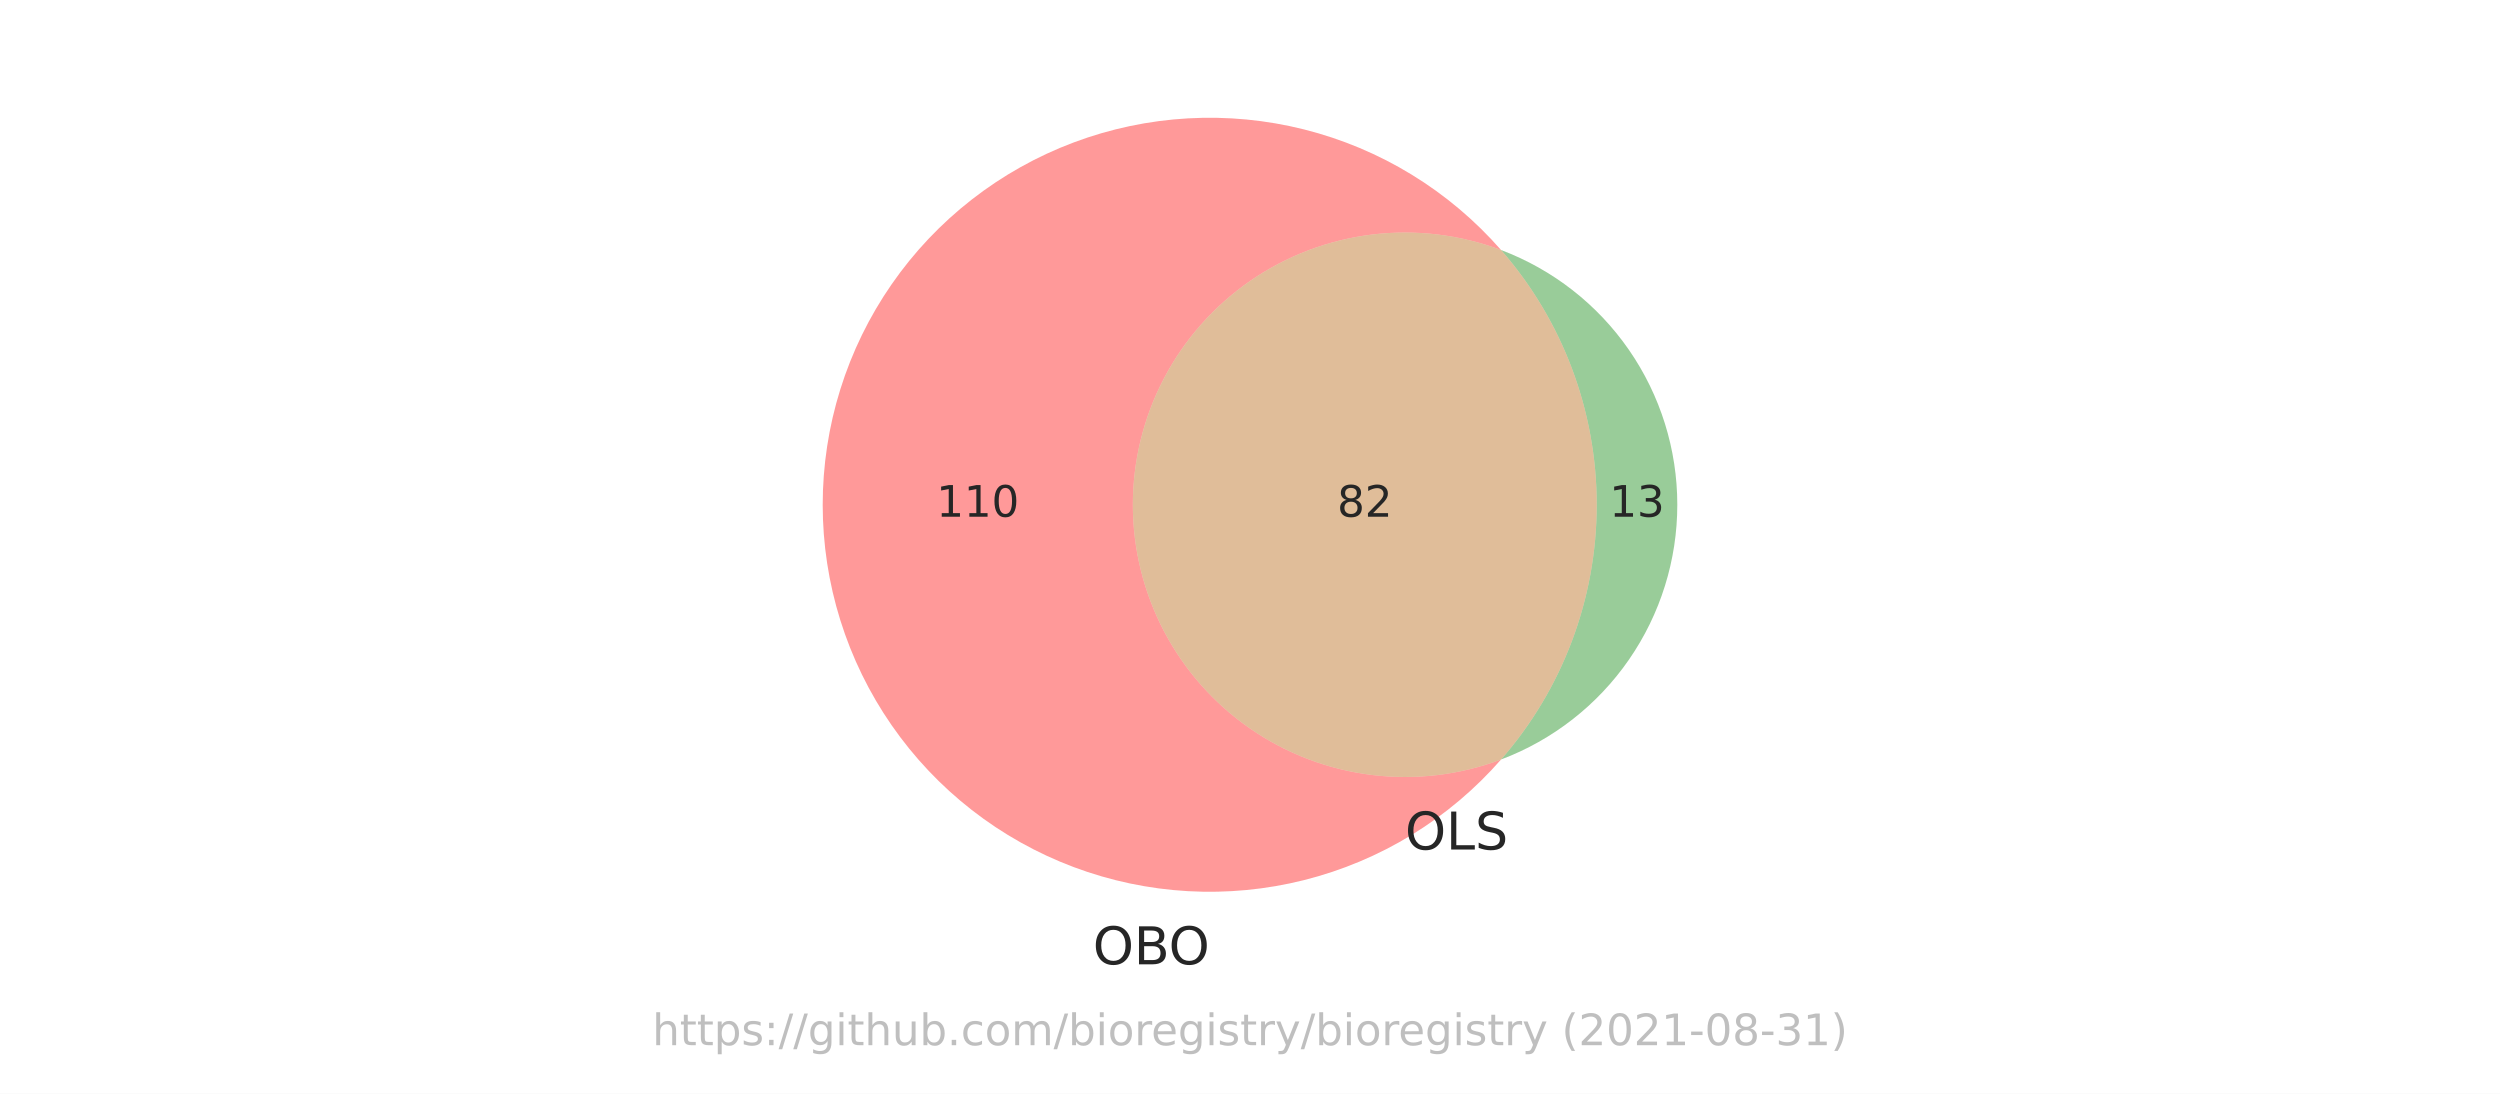
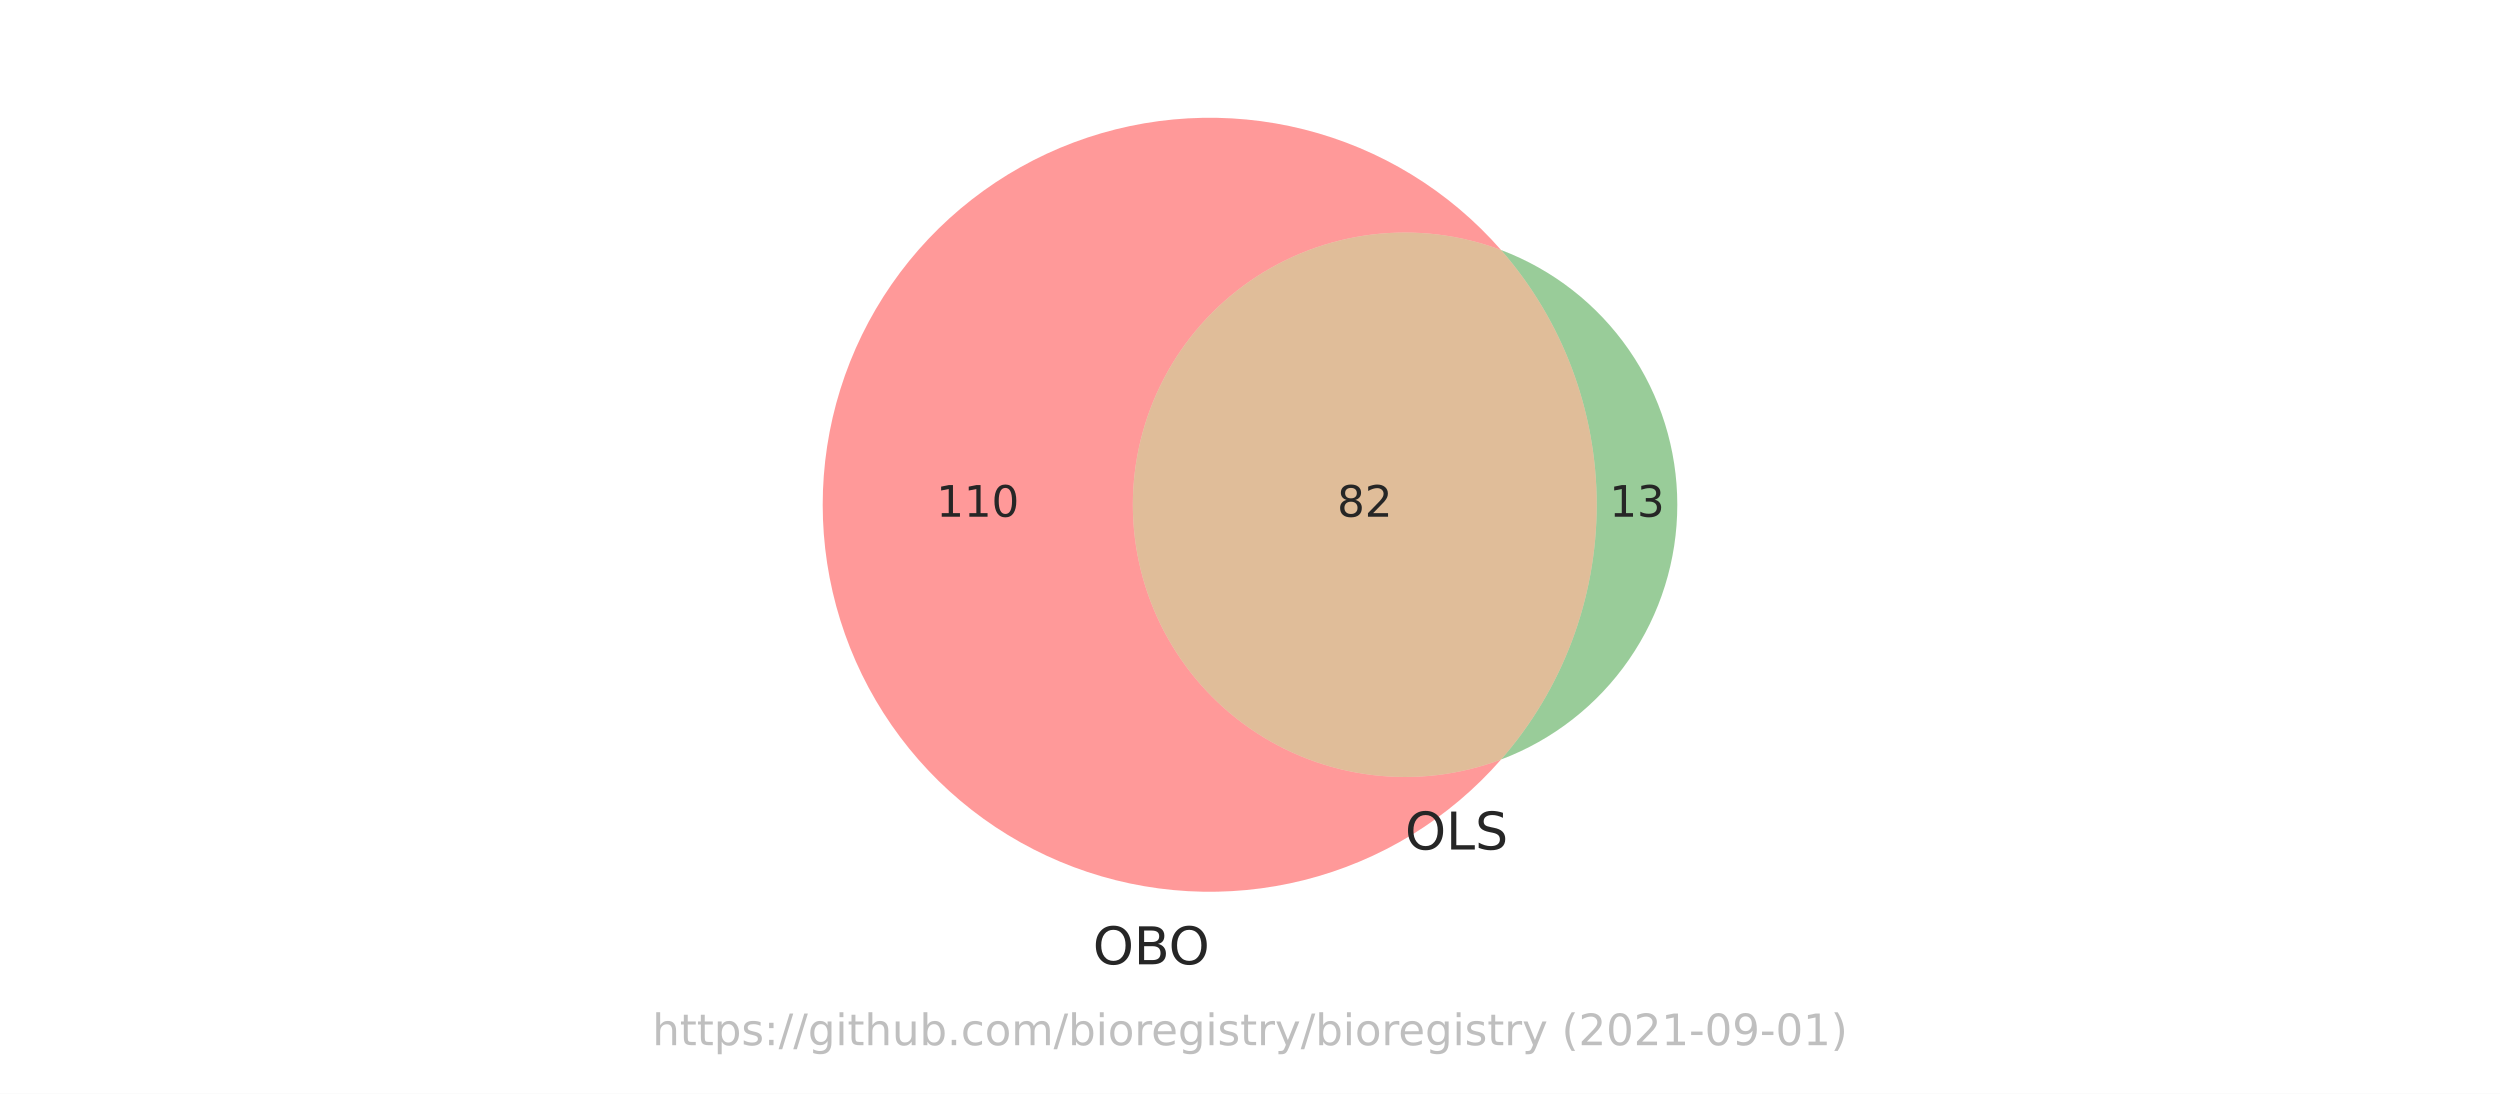
<svg xmlns="http://www.w3.org/2000/svg" xmlns:xlink="http://www.w3.org/1999/xlink" height="252pt" version="1.1" viewBox="0 0 576 252" width="576pt">
  <defs>
    <style type="text/css">*{stroke-linecap:butt;stroke-linejoin:round;}</style>
  </defs>
  <g id="figure_1">
    <g id="patch_1">
      <path d="M 0 252  L 576 252  L 576 0  L 0 0  z " style="fill:#ffffff;" />
    </g>
    <g id="axes_1">
      <g id="patch_2">
        <path clip-path="url(#p637cbd7b7e)" d="M 345.844 174.991  C 336.353 178.567 326.134 179.789 316.068 178.55  C 306.001 177.311 296.384 173.649 288.043 167.879  C 279.702 162.108 272.884 154.4 268.175 145.416  C 263.467 136.433 261.006 126.44 261.006 116.298  C 261.006 106.156 263.467 96.163 268.175 87.18  C 272.884 78.196 279.702 70.488 288.043 64.717  C 296.384 58.947 306.001 55.285 316.068 54.046  C 326.134 52.807 336.353 54.029 345.844 57.605  C 339.907 50.815 332.974 44.965 325.281 40.254  C 317.589 35.544 309.226 32.028 300.479 29.827  C 291.732 27.626 282.702 26.764 273.696 27.272  C 264.691 27.78 255.814 29.652 247.37 32.823  C 238.926 35.994 231.012 40.428 223.898 45.973  C 216.784 51.518 210.553 58.111 205.417 65.526  C 200.281 72.941 196.3 81.092 193.61 89.701  C 190.919 98.31 189.55 107.278 189.55 116.298  C 189.55 125.318 190.919 134.286 193.61 142.895  C 196.3 151.504 200.281 159.655 205.417 167.07  C 210.553 174.485 216.784 181.078 223.898 186.623  C 231.012 192.168 238.926 196.602 247.37 199.773  C 255.814 202.944 264.691 204.816 273.696 205.324  C 282.702 205.832 291.732 204.97 300.479 202.769  C 309.226 200.568 317.589 197.052 325.281 192.342  C 332.974 187.631 339.907 181.781 345.844 174.991  " style="fill:#ff0000;opacity:0.4;" />
      </g>
      <g id="patch_3">
        <path clip-path="url(#p637cbd7b7e)" d="M 345.844 57.605  C 360.05 73.852 367.885 94.716 367.885 116.298  C 367.885 137.88 360.05 158.744 345.844 174.991  C 357.774 170.496 368.055 162.468 375.309 151.983  C 382.562 141.498 386.45 129.047 386.45 116.298  C 386.45 103.549 382.562 91.098 375.309 80.613  C 368.055 70.128 357.774 62.1 345.844 57.605  " style="fill:#008000;opacity:0.4;" />
      </g>
      <g id="patch_4">
        <path clip-path="url(#p637cbd7b7e)" d="M 345.844 174.991  C 360.05 158.744 367.885 137.88 367.885 116.298  C 367.885 94.716 360.05 73.852 345.844 57.605  C 336.353 54.029 326.134 52.807 316.068 54.046  C 306.001 55.285 296.384 58.947 288.043 64.717  C 279.702 70.488 272.884 78.196 268.175 87.18  C 263.467 96.163 261.006 106.156 261.006 116.298  C 261.006 126.44 263.467 136.433 268.175 145.416  C 272.884 154.4 279.702 162.108 288.043 167.879  C 296.384 173.649 306.001 177.311 316.068 178.55  C 326.134 179.789 336.353 178.567 345.844 174.991  " style="fill:#b25a00;opacity:0.4;" />
      </g>
      <g id="text_1">
        <g style="fill:#262626;" transform="translate(215.7347 119.0574)scale(0.1 -0.1)">
          <defs>
            <path d="M 794 531  L 1825 531  L 1825 4091  L 703 3866  L 703 4441  L 1819 4666  L 2450 4666  L 2450 531  L 3481 531  L 3481 0  L 794 0  L 794 531  z " id="DejaVuSans-31" transform="scale(0.015625)" />
            <path d="M 2034 4250  Q 1547 4250 1301 3770  Q 1056 3291 1056 2328  Q 1056 1369 1301 889  Q 1547 409 2034 409  Q 2525 409 2770 889  Q 3016 1369 3016 2328  Q 3016 3291 2770 3770  Q 2525 4250 2034 4250  z M 2034 4750  Q 2819 4750 3233 4129  Q 3647 3509 3647 2328  Q 3647 1150 3233 529  Q 2819 -91 2034 -91  Q 1250 -91 836 529  Q 422 1150 422 2328  Q 422 3509 836 4129  Q 1250 4750 2034 4750  z " id="DejaVuSans-30" transform="scale(0.015625)" />
          </defs>
          <use xlink:href="#DejaVuSans-31" />
          <use x="63.623" xlink:href="#DejaVuSans-31" />
          <use x="127.246" xlink:href="#DejaVuSans-30" />
        </g>
      </g>
      <g id="text_2">
        <g style="fill:#262626;" transform="translate(370.8047 119.0574)scale(0.1 -0.1)">
          <defs>
            <path d="M 2597 2516  Q 3050 2419 3304 2112  Q 3559 1806 3559 1356  Q 3559 666 3084 287  Q 2609 -91 1734 -91  Q 1441 -91 1130 -33  Q 819 25 488 141  L 488 750  Q 750 597 1062 519  Q 1375 441 1716 441  Q 2309 441 2620 675  Q 2931 909 2931 1356  Q 2931 1769 2642 2001  Q 2353 2234 1838 2234  L 1294 2234  L 1294 2753  L 1863 2753  Q 2328 2753 2575 2939  Q 2822 3125 2822 3475  Q 2822 3834 2567 4026  Q 2313 4219 1838 4219  Q 1578 4219 1281 4162  Q 984 4106 628 3988  L 628 4550  Q 988 4650 1302 4700  Q 1616 4750 1894 4750  Q 2613 4750 3031 4423  Q 3450 4097 3450 3541  Q 3450 3153 3228 2886  Q 3006 2619 2597 2516  z " id="DejaVuSans-33" transform="scale(0.015625)" />
          </defs>
          <use xlink:href="#DejaVuSans-31" />
          <use x="63.623" xlink:href="#DejaVuSans-33" />
        </g>
      </g>
      <g id="text_3">
        <g style="fill:#262626;" transform="translate(308.0832 119.0574)scale(0.1 -0.1)">
          <defs>
            <path d="M 2034 2216  Q 1584 2216 1326 1975  Q 1069 1734 1069 1313  Q 1069 891 1326 650  Q 1584 409 2034 409  Q 2484 409 2743 651  Q 3003 894 3003 1313  Q 3003 1734 2745 1975  Q 2488 2216 2034 2216  z M 1403 2484  Q 997 2584 770 2862  Q 544 3141 544 3541  Q 544 4100 942 4425  Q 1341 4750 2034 4750  Q 2731 4750 3128 4425  Q 3525 4100 3525 3541  Q 3525 3141 3298 2862  Q 3072 2584 2669 2484  Q 3125 2378 3379 2068  Q 3634 1759 3634 1313  Q 3634 634 3220 271  Q 2806 -91 2034 -91  Q 1263 -91 848 271  Q 434 634 434 1313  Q 434 1759 690 2068  Q 947 2378 1403 2484  z M 1172 3481  Q 1172 3119 1398 2916  Q 1625 2713 2034 2713  Q 2441 2713 2670 2916  Q 2900 3119 2900 3481  Q 2900 3844 2670 4047  Q 2441 4250 2034 4250  Q 1625 4250 1398 4047  Q 1172 3844 1172 3481  z " id="DejaVuSans-38" transform="scale(0.015625)" />
            <path d="M 1228 531  L 3431 531  L 3431 0  L 469 0  L 469 531  Q 828 903 1448 1529  Q 2069 2156 2228 2338  Q 2531 2678 2651 2914  Q 2772 3150 2772 3378  Q 2772 3750 2511 3984  Q 2250 4219 1831 4219  Q 1534 4219 1204 4116  Q 875 4013 500 3803  L 500 4441  Q 881 4594 1212 4672  Q 1544 4750 1819 4750  Q 2544 4750 2975 4387  Q 3406 4025 3406 3419  Q 3406 3131 3298 2873  Q 3191 2616 2906 2266  Q 2828 2175 2409 1742  Q 1991 1309 1228 531  z " id="DejaVuSans-32" transform="scale(0.015625)" />
          </defs>
          <use xlink:href="#DejaVuSans-38" />
          <use x="63.623" xlink:href="#DejaVuSans-32" />
        </g>
      </g>
      <g id="text_4">
        <g style="fill:#262626;" transform="translate(251.8021 222.1778)scale(0.12 -0.12)">
          <defs>
            <path d="M 2522 4238  Q 1834 4238 1429 3725  Q 1025 3213 1025 2328  Q 1025 1447 1429 934  Q 1834 422 2522 422  Q 3209 422 3611 934  Q 4013 1447 4013 2328  Q 4013 3213 3611 3725  Q 3209 4238 2522 4238  z M 2522 4750  Q 3503 4750 4090 4092  Q 4678 3434 4678 2328  Q 4678 1225 4090 567  Q 3503 -91 2522 -91  Q 1538 -91 948 565  Q 359 1222 359 2328  Q 359 3434 948 4092  Q 1538 4750 2522 4750  z " id="DejaVuSans-4f" transform="scale(0.015625)" />
            <path d="M 1259 2228  L 1259 519  L 2272 519  Q 2781 519 3026 730  Q 3272 941 3272 1375  Q 3272 1813 3026 2020  Q 2781 2228 2272 2228  L 1259 2228  z M 1259 4147  L 1259 2741  L 2194 2741  Q 2656 2741 2882 2914  Q 3109 3088 3109 3444  Q 3109 3797 2882 3972  Q 2656 4147 2194 4147  L 1259 4147  z M 628 4666  L 2241 4666  Q 2963 4666 3353 4366  Q 3744 4066 3744 3513  Q 3744 3084 3544 2831  Q 3344 2578 2956 2516  Q 3422 2416 3680 2098  Q 3938 1781 3938 1306  Q 3938 681 3513 340  Q 3088 0 2303 0  L 628 0  L 628 4666  z " id="DejaVuSans-42" transform="scale(0.015625)" />
          </defs>
          <use xlink:href="#DejaVuSans-4f" />
          <use x="78.711" xlink:href="#DejaVuSans-42" />
          <use x="145.564" xlink:href="#DejaVuSans-4f" />
        </g>
      </g>
      <g id="text_5">
        <g style="fill:#262626;" transform="translate(323.728 195.7321)scale(0.12 -0.12)">
          <defs>
            <path d="M 628 4666  L 1259 4666  L 1259 531  L 3531 531  L 3531 0  L 628 0  L 628 4666  z " id="DejaVuSans-4c" transform="scale(0.015625)" />
            <path d="M 3425 4513  L 3425 3897  Q 3066 4069 2747 4153  Q 2428 4238 2131 4238  Q 1616 4238 1336 4038  Q 1056 3838 1056 3469  Q 1056 3159 1242 3001  Q 1428 2844 1947 2747  L 2328 2669  Q 3034 2534 3370 2195  Q 3706 1856 3706 1288  Q 3706 609 3251 259  Q 2797 -91 1919 -91  Q 1588 -91 1214 -16  Q 841 59 441 206  L 441 856  Q 825 641 1194 531  Q 1563 422 1919 422  Q 2459 422 2753 634  Q 3047 847 3047 1241  Q 3047 1584 2836 1778  Q 2625 1972 2144 2069  L 1759 2144  Q 1053 2284 737 2584  Q 422 2884 422 3419  Q 422 4038 858 4394  Q 1294 4750 2059 4750  Q 2388 4750 2728 4690  Q 3069 4631 3425 4513  z " id="DejaVuSans-53" transform="scale(0.015625)" />
          </defs>
          <use xlink:href="#DejaVuSans-4f" />
          <use x="78.711" xlink:href="#DejaVuSans-4c" />
          <use x="134.424" xlink:href="#DejaVuSans-53" />
        </g>
      </g>
      <g id="text_6">
        <g style="fill:#808080;opacity:0.5;" transform="translate(150.2883 240.8159)scale(0.1 -0.1)">
          <defs>
            <path d="M 3513 2113  L 3513 0  L 2938 0  L 2938 2094  Q 2938 2591 2744 2837  Q 2550 3084 2163 3084  Q 1697 3084 1428 2787  Q 1159 2491 1159 1978  L 1159 0  L 581 0  L 581 4863  L 1159 4863  L 1159 2956  Q 1366 3272 1645 3428  Q 1925 3584 2291 3584  Q 2894 3584 3203 3211  Q 3513 2838 3513 2113  z " id="DejaVuSans-68" transform="scale(0.015625)" />
            <path d="M 1172 4494  L 1172 3500  L 2356 3500  L 2356 3053  L 1172 3053  L 1172 1153  Q 1172 725 1289 603  Q 1406 481 1766 481  L 2356 481  L 2356 0  L 1766 0  Q 1100 0 847 248  Q 594 497 594 1153  L 594 3053  L 172 3053  L 172 3500  L 594 3500  L 594 4494  L 1172 4494  z " id="DejaVuSans-74" transform="scale(0.015625)" />
            <path d="M 1159 525  L 1159 -1331  L 581 -1331  L 581 3500  L 1159 3500  L 1159 2969  Q 1341 3281 1617 3432  Q 1894 3584 2278 3584  Q 2916 3584 3314 3078  Q 3713 2572 3713 1747  Q 3713 922 3314 415  Q 2916 -91 2278 -91  Q 1894 -91 1617 61  Q 1341 213 1159 525  z M 3116 1747  Q 3116 2381 2855 2742  Q 2594 3103 2138 3103  Q 1681 3103 1420 2742  Q 1159 2381 1159 1747  Q 1159 1113 1420 752  Q 1681 391 2138 391  Q 2594 391 2855 752  Q 3116 1113 3116 1747  z " id="DejaVuSans-70" transform="scale(0.015625)" />
            <path d="M 2834 3397  L 2834 2853  Q 2591 2978 2328 3040  Q 2066 3103 1784 3103  Q 1356 3103 1142 2972  Q 928 2841 928 2578  Q 928 2378 1081 2264  Q 1234 2150 1697 2047  L 1894 2003  Q 2506 1872 2764 1633  Q 3022 1394 3022 966  Q 3022 478 2636 193  Q 2250 -91 1575 -91  Q 1294 -91 989 -36  Q 684 19 347 128  L 347 722  Q 666 556 975 473  Q 1284 391 1588 391  Q 1994 391 2212 530  Q 2431 669 2431 922  Q 2431 1156 2273 1281  Q 2116 1406 1581 1522  L 1381 1569  Q 847 1681 609 1914  Q 372 2147 372 2553  Q 372 3047 722 3315  Q 1072 3584 1716 3584  Q 2034 3584 2315 3537  Q 2597 3491 2834 3397  z " id="DejaVuSans-73" transform="scale(0.015625)" />
            <path d="M 750 794  L 1409 794  L 1409 0  L 750 0  L 750 794  z M 750 3309  L 1409 3309  L 1409 2516  L 750 2516  L 750 3309  z " id="DejaVuSans-3a" transform="scale(0.015625)" />
            <path d="M 1625 4666  L 2156 4666  L 531 -594  L 0 -594  L 1625 4666  z " id="DejaVuSans-2f" transform="scale(0.015625)" />
            <path d="M 2906 1791  Q 2906 2416 2648 2759  Q 2391 3103 1925 3103  Q 1463 3103 1205 2759  Q 947 2416 947 1791  Q 947 1169 1205 825  Q 1463 481 1925 481  Q 2391 481 2648 825  Q 2906 1169 2906 1791  z M 3481 434  Q 3481 -459 3084 -895  Q 2688 -1331 1869 -1331  Q 1566 -1331 1297 -1286  Q 1028 -1241 775 -1147  L 775 -588  Q 1028 -725 1275 -790  Q 1522 -856 1778 -856  Q 2344 -856 2625 -561  Q 2906 -266 2906 331  L 2906 616  Q 2728 306 2450 153  Q 2172 0 1784 0  Q 1141 0 747 490  Q 353 981 353 1791  Q 353 2603 747 3093  Q 1141 3584 1784 3584  Q 2172 3584 2450 3431  Q 2728 3278 2906 2969  L 2906 3500  L 3481 3500  L 3481 434  z " id="DejaVuSans-67" transform="scale(0.015625)" />
            <path d="M 603 3500  L 1178 3500  L 1178 0  L 603 0  L 603 3500  z M 603 4863  L 1178 4863  L 1178 4134  L 603 4134  L 603 4863  z " id="DejaVuSans-69" transform="scale(0.015625)" />
            <path d="M 544 1381  L 544 3500  L 1119 3500  L 1119 1403  Q 1119 906 1312 657  Q 1506 409 1894 409  Q 2359 409 2629 706  Q 2900 1003 2900 1516  L 2900 3500  L 3475 3500  L 3475 0  L 2900 0  L 2900 538  Q 2691 219 2414 64  Q 2138 -91 1772 -91  Q 1169 -91 856 284  Q 544 659 544 1381  z M 1991 3584  L 1991 3584  z " id="DejaVuSans-75" transform="scale(0.015625)" />
            <path d="M 3116 1747  Q 3116 2381 2855 2742  Q 2594 3103 2138 3103  Q 1681 3103 1420 2742  Q 1159 2381 1159 1747  Q 1159 1113 1420 752  Q 1681 391 2138 391  Q 2594 391 2855 752  Q 3116 1113 3116 1747  z M 1159 2969  Q 1341 3281 1617 3432  Q 1894 3584 2278 3584  Q 2916 3584 3314 3078  Q 3713 2572 3713 1747  Q 3713 922 3314 415  Q 2916 -91 2278 -91  Q 1894 -91 1617 61  Q 1341 213 1159 525  L 1159 0  L 581 0  L 581 4863  L 1159 4863  L 1159 2969  z " id="DejaVuSans-62" transform="scale(0.015625)" />
            <path d="M 684 794  L 1344 794  L 1344 0  L 684 0  L 684 794  z " id="DejaVuSans-2e" transform="scale(0.015625)" />
            <path d="M 3122 3366  L 3122 2828  Q 2878 2963 2633 3030  Q 2388 3097 2138 3097  Q 1578 3097 1268 2742  Q 959 2388 959 1747  Q 959 1106 1268 751  Q 1578 397 2138 397  Q 2388 397 2633 464  Q 2878 531 3122 666  L 3122 134  Q 2881 22 2623 -34  Q 2366 -91 2075 -91  Q 1284 -91 818 406  Q 353 903 353 1747  Q 353 2603 823 3093  Q 1294 3584 2113 3584  Q 2378 3584 2631 3529  Q 2884 3475 3122 3366  z " id="DejaVuSans-63" transform="scale(0.015625)" />
            <path d="M 1959 3097  Q 1497 3097 1228 2736  Q 959 2375 959 1747  Q 959 1119 1226 758  Q 1494 397 1959 397  Q 2419 397 2687 759  Q 2956 1122 2956 1747  Q 2956 2369 2687 2733  Q 2419 3097 1959 3097  z M 1959 3584  Q 2709 3584 3137 3096  Q 3566 2609 3566 1747  Q 3566 888 3137 398  Q 2709 -91 1959 -91  Q 1206 -91 779 398  Q 353 888 353 1747  Q 353 2609 779 3096  Q 1206 3584 1959 3584  z " id="DejaVuSans-6f" transform="scale(0.015625)" />
            <path d="M 3328 2828  Q 3544 3216 3844 3400  Q 4144 3584 4550 3584  Q 5097 3584 5394 3201  Q 5691 2819 5691 2113  L 5691 0  L 5113 0  L 5113 2094  Q 5113 2597 4934 2840  Q 4756 3084 4391 3084  Q 3944 3084 3684 2787  Q 3425 2491 3425 1978  L 3425 0  L 2847 0  L 2847 2094  Q 2847 2600 2669 2842  Q 2491 3084 2119 3084  Q 1678 3084 1418 2786  Q 1159 2488 1159 1978  L 1159 0  L 581 0  L 581 3500  L 1159 3500  L 1159 2956  Q 1356 3278 1631 3431  Q 1906 3584 2284 3584  Q 2666 3584 2933 3390  Q 3200 3197 3328 2828  z " id="DejaVuSans-6d" transform="scale(0.015625)" />
            <path d="M 2631 2963  Q 2534 3019 2420 3045  Q 2306 3072 2169 3072  Q 1681 3072 1420 2755  Q 1159 2438 1159 1844  L 1159 0  L 581 0  L 581 3500  L 1159 3500  L 1159 2956  Q 1341 3275 1631 3429  Q 1922 3584 2338 3584  Q 2397 3584 2469 3576  Q 2541 3569 2628 3553  L 2631 2963  z " id="DejaVuSans-72" transform="scale(0.015625)" />
            <path d="M 3597 1894  L 3597 1613  L 953 1613  Q 991 1019 1311 708  Q 1631 397 2203 397  Q 2534 397 2845 478  Q 3156 559 3463 722  L 3463 178  Q 3153 47 2828 -22  Q 2503 -91 2169 -91  Q 1331 -91 842 396  Q 353 884 353 1716  Q 353 2575 817 3079  Q 1281 3584 2069 3584  Q 2775 3584 3186 3129  Q 3597 2675 3597 1894  z M 3022 2063  Q 3016 2534 2758 2815  Q 2500 3097 2075 3097  Q 1594 3097 1305 2825  Q 1016 2553 972 2059  L 3022 2063  z " id="DejaVuSans-65" transform="scale(0.015625)" />
            <path d="M 2059 -325  Q 1816 -950 1584 -1140  Q 1353 -1331 966 -1331  L 506 -1331  L 506 -850  L 844 -850  Q 1081 -850 1212 -737  Q 1344 -625 1503 -206  L 1606 56  L 191 3500  L 800 3500  L 1894 763  L 2988 3500  L 3597 3500  L 2059 -325  z " id="DejaVuSans-79" transform="scale(0.015625)" />
            <path id="DejaVuSans-20" transform="scale(0.015625)" />
            <path d="M 1984 4856  Q 1566 4138 1362 3434  Q 1159 2731 1159 2009  Q 1159 1288 1364 580  Q 1569 -128 1984 -844  L 1484 -844  Q 1016 -109 783 600  Q 550 1309 550 2009  Q 550 2706 781 3412  Q 1013 4119 1484 4856  L 1984 4856  z " id="DejaVuSans-28" transform="scale(0.015625)" />
            <path d="M 313 2009  L 1997 2009  L 1997 1497  L 313 1497  L 313 2009  z " id="DejaVuSans-2d" transform="scale(0.015625)" />
+             <path d="M 703 97  L 703 672  Q 941 559 1184 500  Q 1428 441 1663 441  Q 2288 441 2617 861  Q 2947 1281 2994 2138  Q 2813 1869 2534 1725  Q 2256 1581 1919 1581  Q 1219 1581 811 2004  Q 403 2428 403 3163  Q 403 3881 828 4315  Q 1253 4750 1959 4750  Q 2769 4750 3195 4129  Q 3622 3509 3622 2328  Q 3622 1225 3098 567  Q 2575 -91 1691 -91  Q 1453 -91 1209 -44  Q 966 3 703 97  z M 1959 2075  Q 2384 2075 2632 2365  Q 2881 2656 2881 3163  Q 2881 3666 2632 3958  Q 2384 4250 1959 4250  Q 1534 4250 1286 3958  Q 1038 3666 1038 3163  Q 1038 2656 1286 2365  Q 1534 2075 1959 2075  z " id="DejaVuSans-39" transform="scale(0.015625)" />
            <path d="M 513 4856  L 1013 4856  Q 1481 4119 1714 3412  Q 1947 2706 1947 2009  Q 1947 1309 1714 600  Q 1481 -109 1013 -844  L 513 -844  Q 928 -128 1133 580  Q 1338 1288 1338 2009  Q 1338 2731 1133 3434  Q 928 4138 513 4856  z " id="DejaVuSans-29" transform="scale(0.015625)" />
          </defs>
          <use xlink:href="#DejaVuSans-68" />
          <use x="63.379" xlink:href="#DejaVuSans-74" />
          <use x="102.588" xlink:href="#DejaVuSans-74" />
          <use x="141.797" xlink:href="#DejaVuSans-70" />
          <use x="205.273" xlink:href="#DejaVuSans-73" />
          <use x="257.373" xlink:href="#DejaVuSans-3a" />
          <use x="291.064" xlink:href="#DejaVuSans-2f" />
          <use x="324.756" xlink:href="#DejaVuSans-2f" />
          <use x="358.447" xlink:href="#DejaVuSans-67" />
          <use x="421.924" xlink:href="#DejaVuSans-69" />
          <use x="449.707" xlink:href="#DejaVuSans-74" />
          <use x="488.916" xlink:href="#DejaVuSans-68" />
          <use x="552.295" xlink:href="#DejaVuSans-75" />
          <use x="615.674" xlink:href="#DejaVuSans-62" />
          <use x="679.15" xlink:href="#DejaVuSans-2e" />
          <use x="710.938" xlink:href="#DejaVuSans-63" />
          <use x="765.918" xlink:href="#DejaVuSans-6f" />
          <use x="827.1" xlink:href="#DejaVuSans-6d" />
          <use x="924.512" xlink:href="#DejaVuSans-2f" />
          <use x="958.203" xlink:href="#DejaVuSans-62" />
          <use x="1021.68" xlink:href="#DejaVuSans-69" />
          <use x="1049.463" xlink:href="#DejaVuSans-6f" />
          <use x="1110.645" xlink:href="#DejaVuSans-72" />
          <use x="1149.508" xlink:href="#DejaVuSans-65" />
          <use x="1211.031" xlink:href="#DejaVuSans-67" />
          <use x="1274.508" xlink:href="#DejaVuSans-69" />
          <use x="1302.291" xlink:href="#DejaVuSans-73" />
          <use x="1354.391" xlink:href="#DejaVuSans-74" />
          <use x="1393.6" xlink:href="#DejaVuSans-72" />
          <use x="1434.713" xlink:href="#DejaVuSans-79" />
          <use x="1493.893" xlink:href="#DejaVuSans-2f" />
          <use x="1527.584" xlink:href="#DejaVuSans-62" />
          <use x="1591.061" xlink:href="#DejaVuSans-69" />
          <use x="1618.844" xlink:href="#DejaVuSans-6f" />
          <use x="1680.025" xlink:href="#DejaVuSans-72" />
          <use x="1718.889" xlink:href="#DejaVuSans-65" />
          <use x="1780.412" xlink:href="#DejaVuSans-67" />
          <use x="1843.889" xlink:href="#DejaVuSans-69" />
          <use x="1871.672" xlink:href="#DejaVuSans-73" />
          <use x="1923.771" xlink:href="#DejaVuSans-74" />
          <use x="1962.98" xlink:href="#DejaVuSans-72" />
          <use x="2004.094" xlink:href="#DejaVuSans-79" />
          <use x="2063.273" xlink:href="#DejaVuSans-20" />
          <use x="2095.061" xlink:href="#DejaVuSans-28" />
          <use x="2134.074" xlink:href="#DejaVuSans-32" />
          <use x="2197.697" xlink:href="#DejaVuSans-30" />
          <use x="2261.32" xlink:href="#DejaVuSans-32" />
          <use x="2324.943" xlink:href="#DejaVuSans-31" />
          <use x="2388.566" xlink:href="#DejaVuSans-2d" />
          <use x="2424.65" xlink:href="#DejaVuSans-30" />
-           <use x="2488.273" xlink:href="#DejaVuSans-38" />
+           <use x="2488.273" xlink:href="#DejaVuSans-39" />
          <use x="2551.896" xlink:href="#DejaVuSans-2d" />
-           <use x="2587.98" xlink:href="#DejaVuSans-33" />
+           <use x="2587.98" xlink:href="#DejaVuSans-30" />
          <use x="2651.604" xlink:href="#DejaVuSans-31" />
          <use x="2715.227" xlink:href="#DejaVuSans-29" />
        </g>
      </g>
    </g>
  </g>
  <defs>
    <clipPath id="p637cbd7b7e">
      <rect height="210.996" width="229.561" x="173.22" y="10.8" />
    </clipPath>
  </defs>
</svg>
